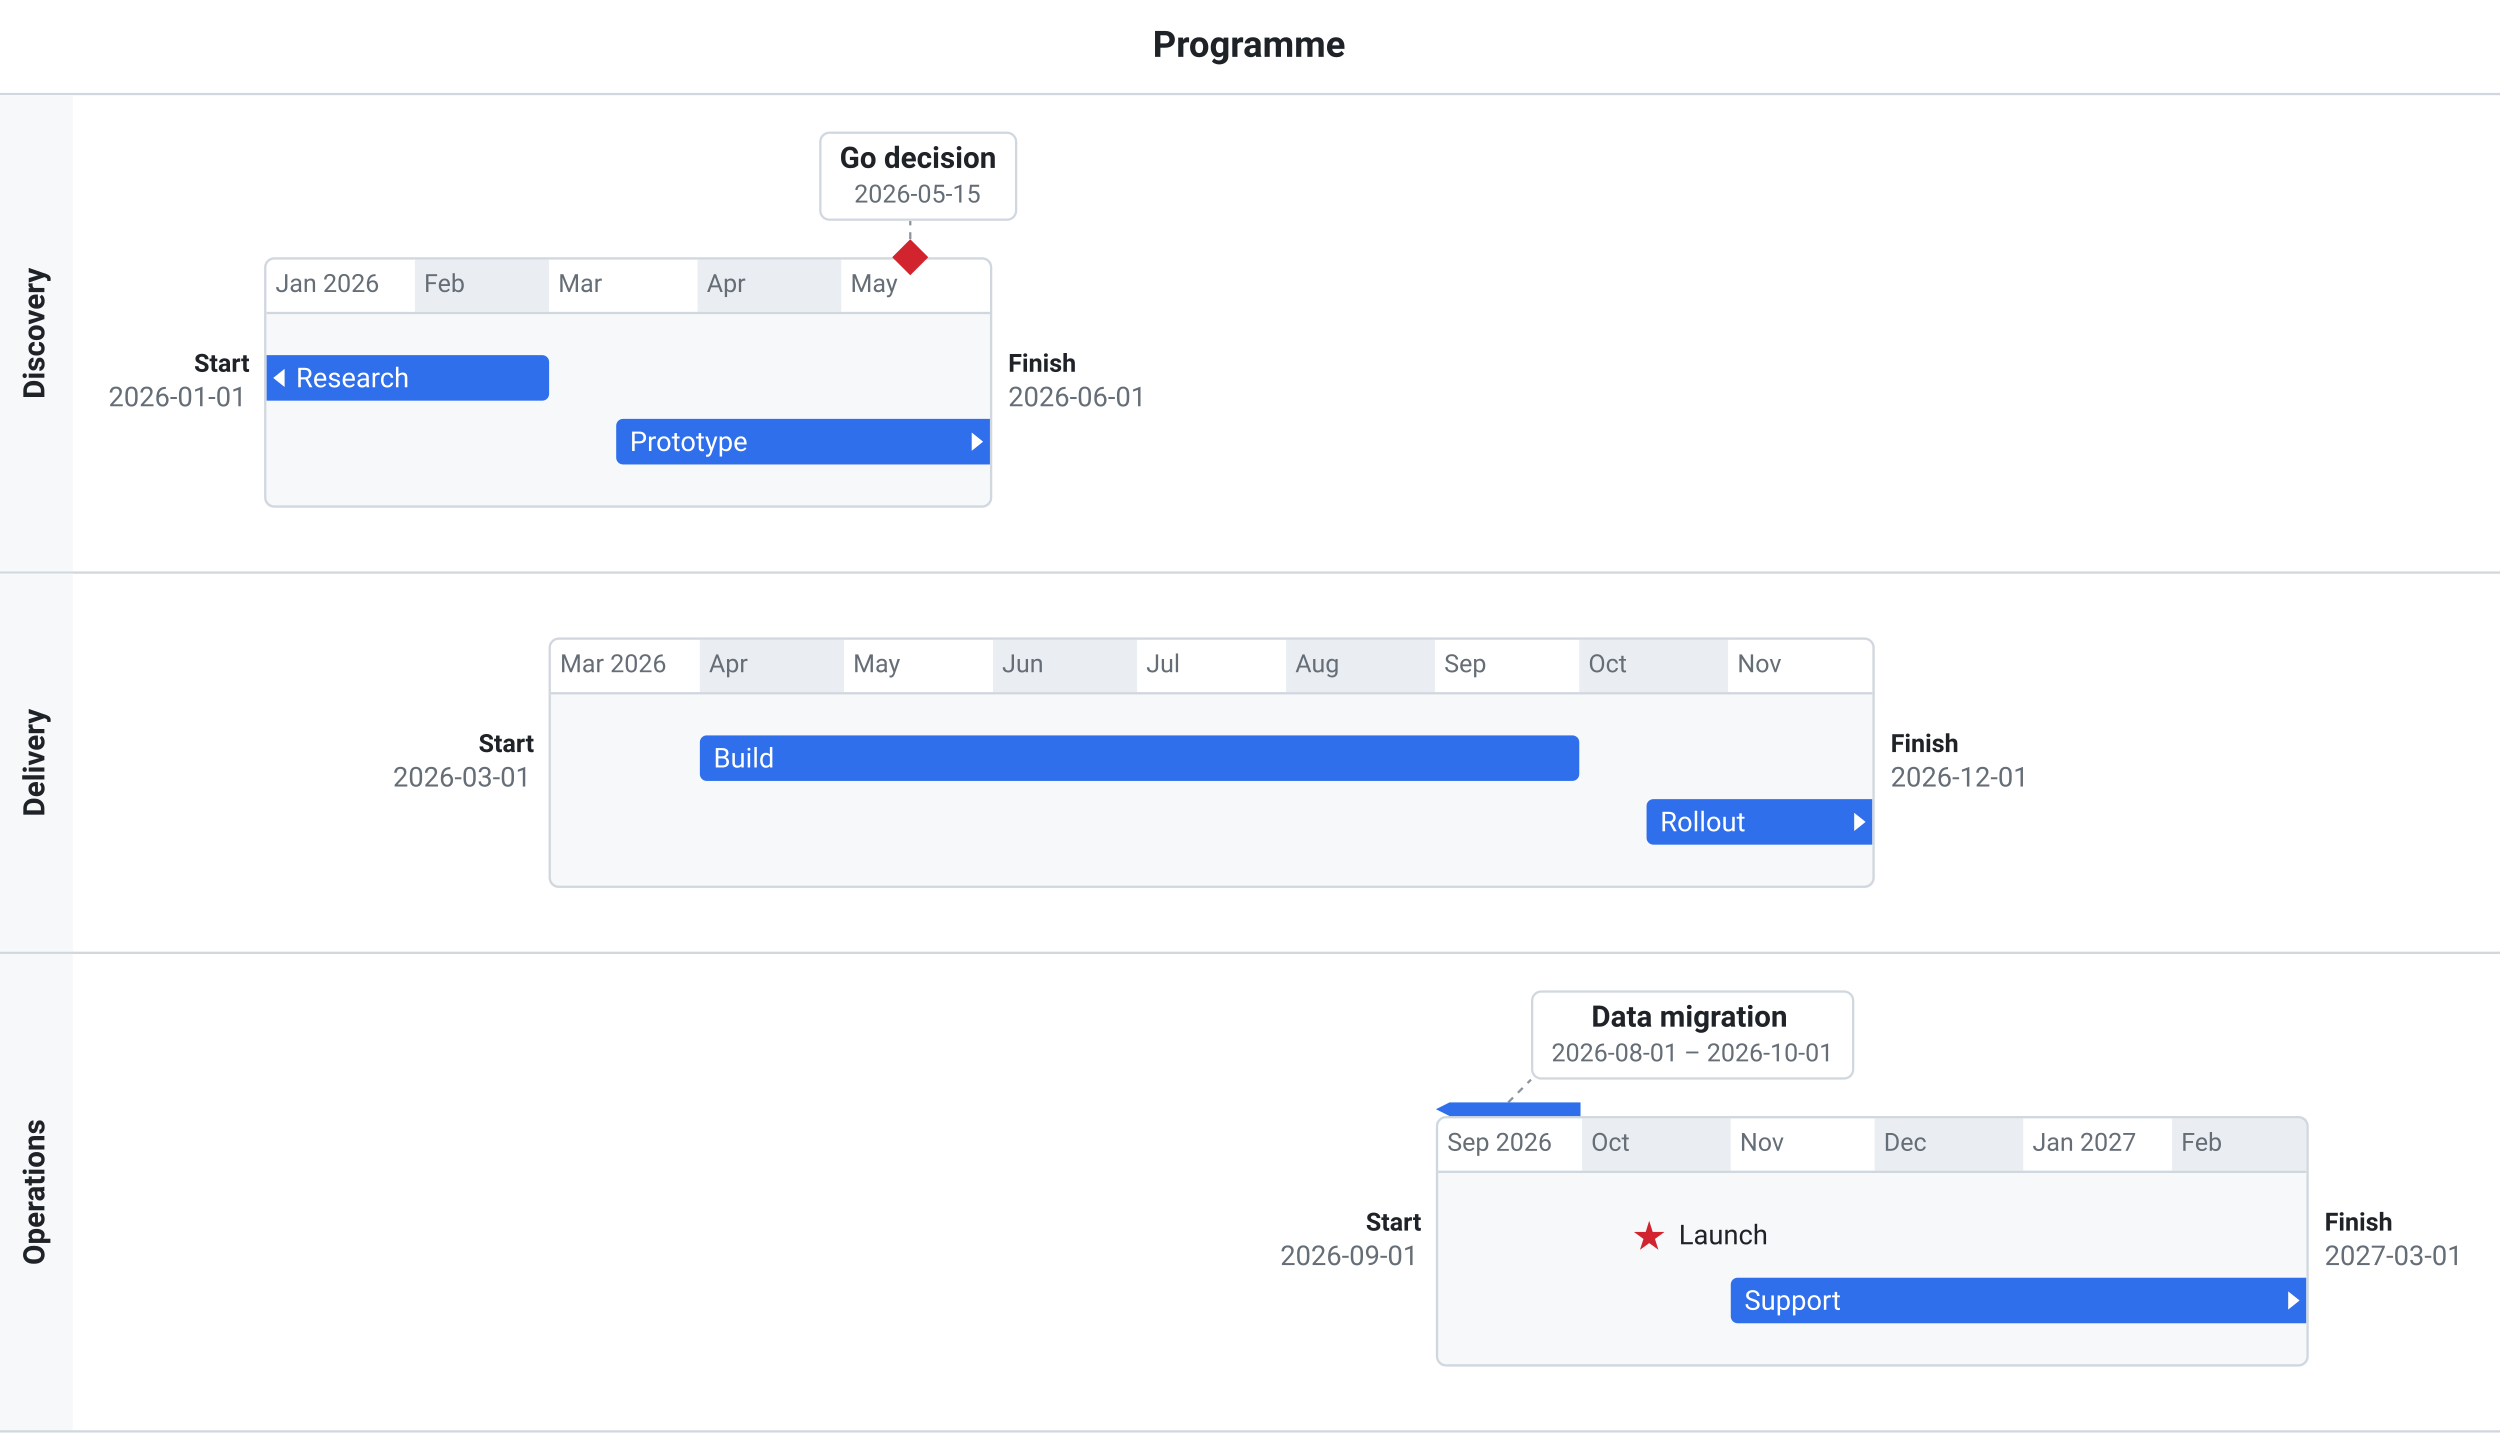
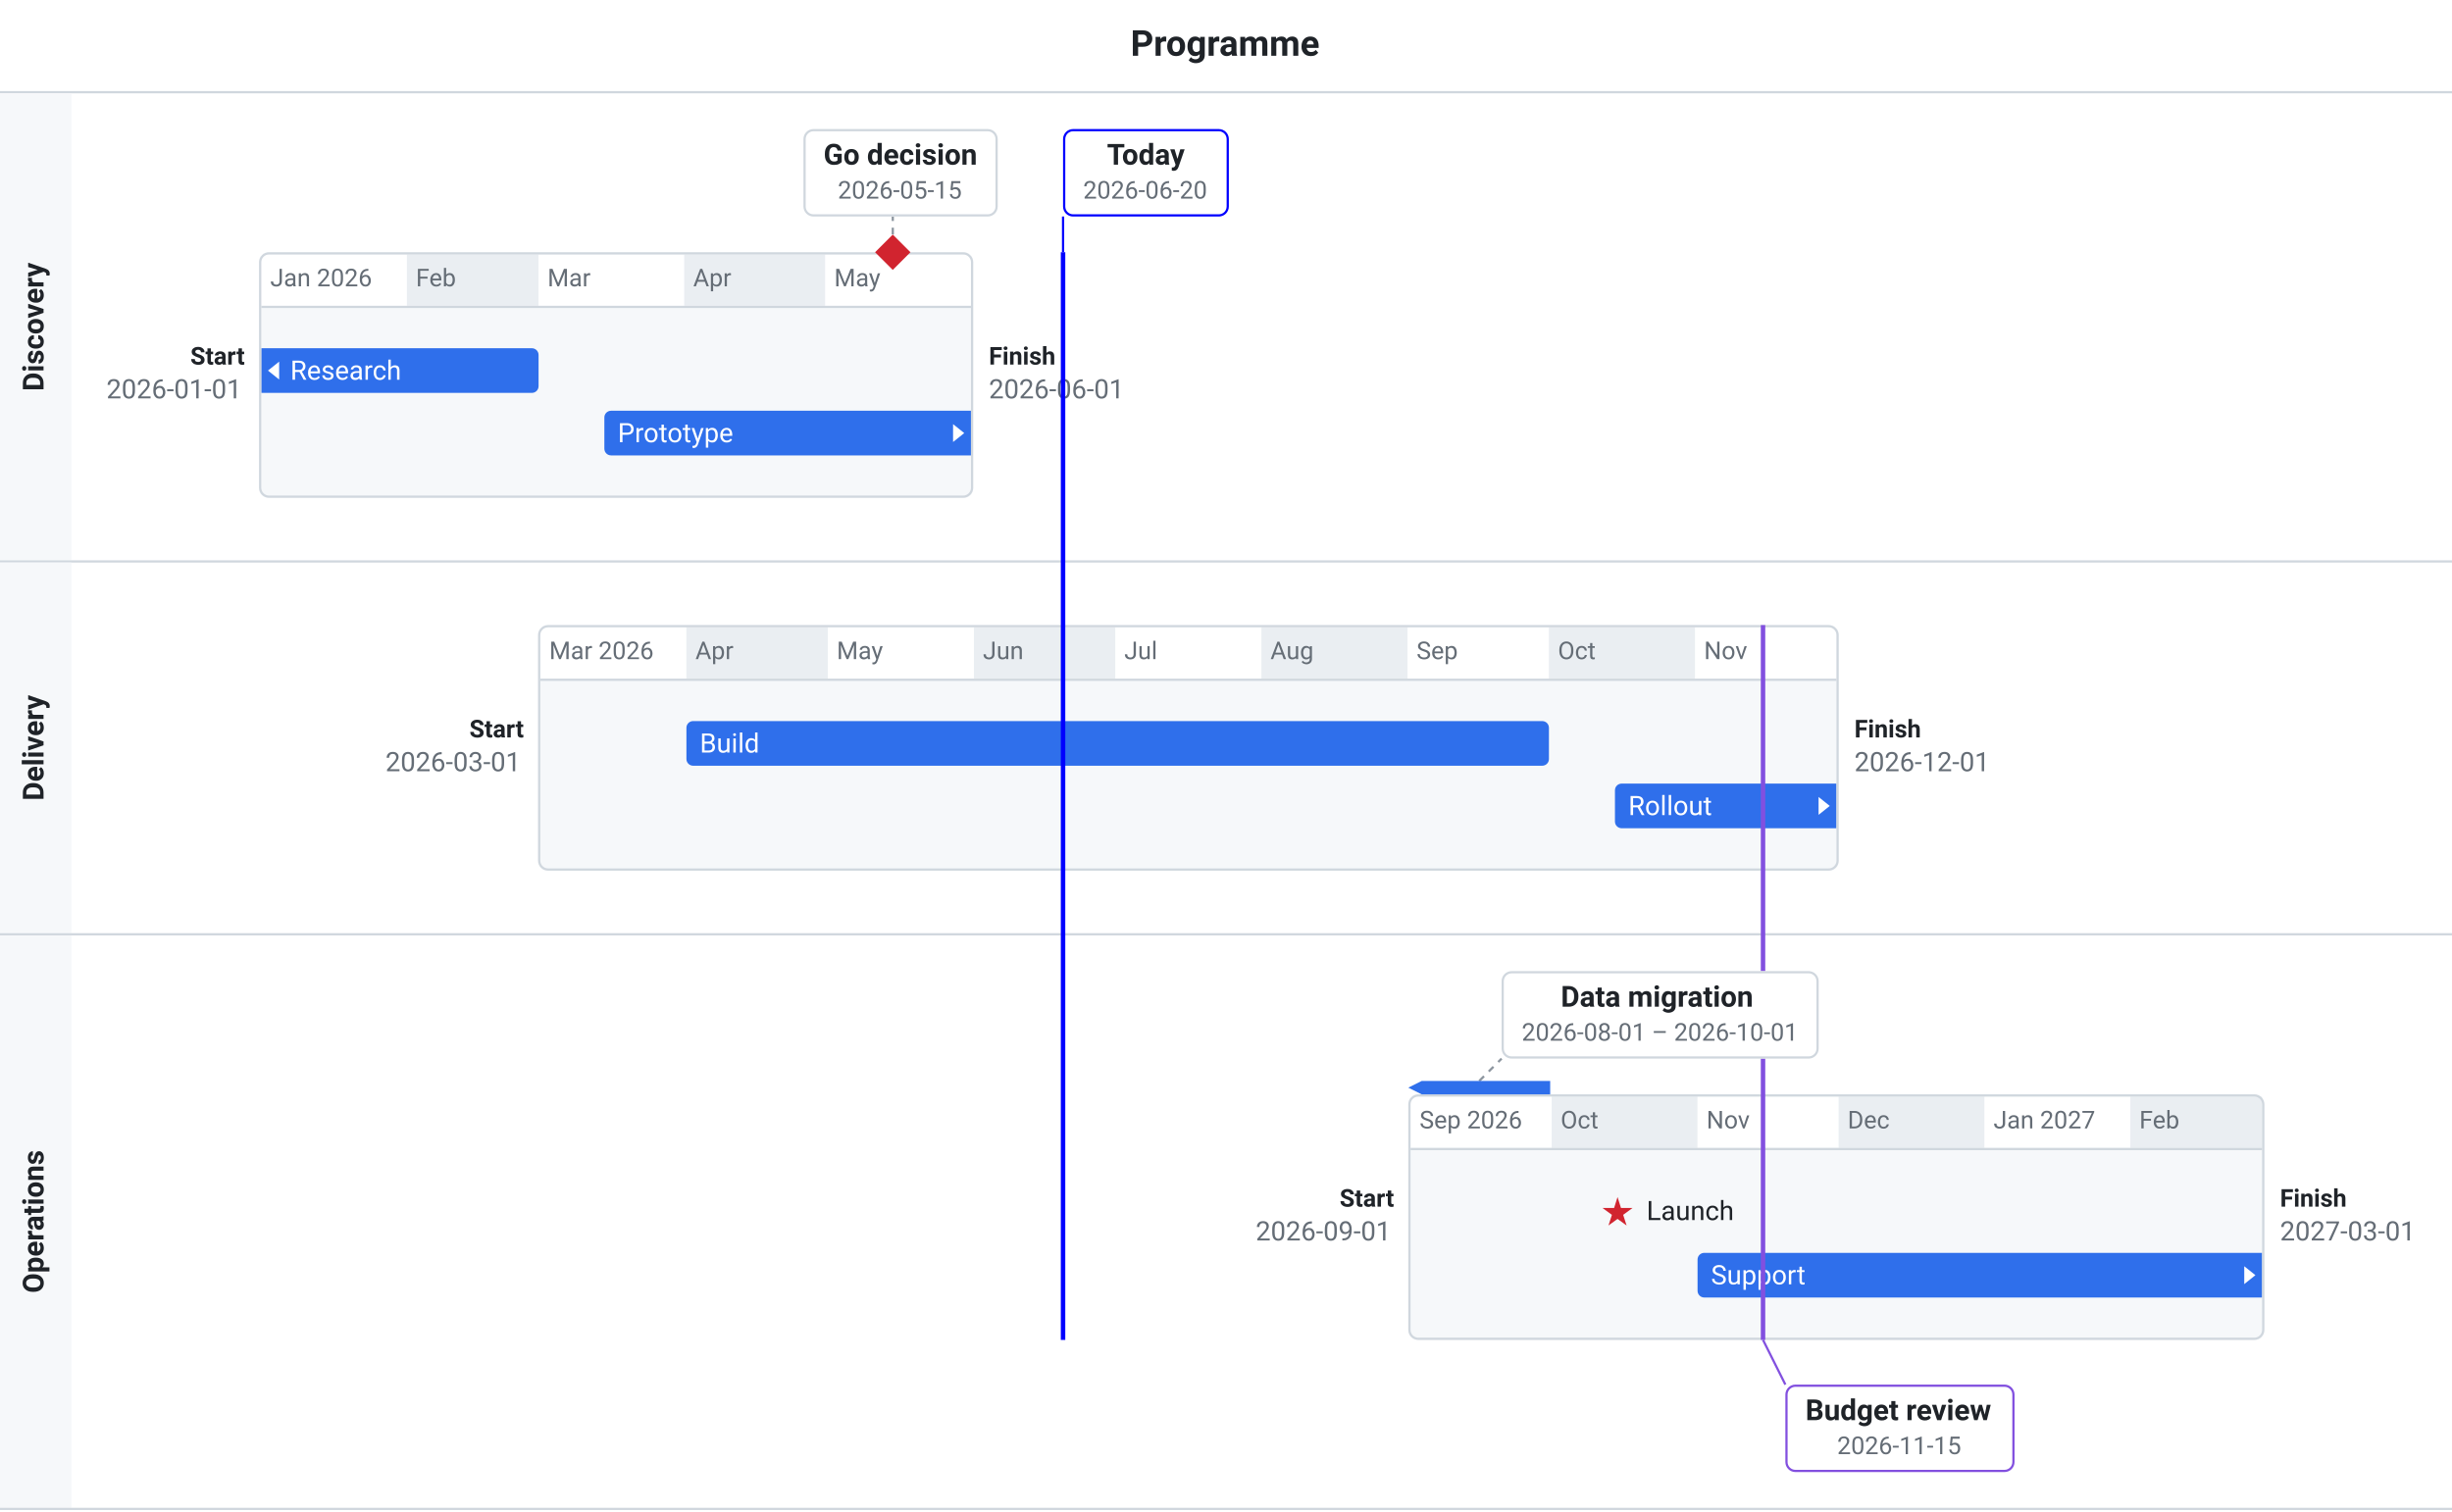
- <svg xmlns="http://www.w3.org/2000/svg" width="1098" height="630" viewBox="0 0 1098 630">
-   <rect x="0" y="0" width="1098" height="630" fill="rgb(255, 255, 255)" />
+ <svg xmlns="http://www.w3.org/2000/svg" width="1098" height="677" viewBox="0 0 1098 677">
+   <rect x="0" y="0" width="1098" height="677" fill="rgb(255, 255, 255)" />
  <text x="506.27" y="19.5" dominant-baseline="central" fill="rgb(31, 35, 40)" font-family="system-ui, -apple-system, &quot;Segoe UI&quot;, Roboto, sans-serif" font-size="16px" font-weight="600">Programme</text>
  <line x1="0" y1="41.3" x2="1098" y2="41.3" stroke="rgb(208, 215, 222)" />
  <rect x="0" y="41.8" width="32" height="209.19" fill="rgb(246, 248, 250)" />
  <clipPath id="tlv-clip-1">
    <rect x="0" y="41.8" width="32" height="209.19" rx="0" />
  </clipPath>
  <g clip-path="url(#tlv-clip-1)">
    <text x="15.05" y="146.4" text-anchor="middle" transform="rotate(-90 15.05 146.4)" dominant-baseline="central" fill="rgb(31, 35, 40)" font-family="system-ui, -apple-system, &quot;Segoe UI&quot;, Roboto, sans-serif" font-size="13px" font-weight="600">Discovery</text>
  </g>
+   <line x1="0" y1="251.48" x2="1098" y2="251.48" stroke="rgb(208, 215, 222)" />
  <rect x="116" y="112.98" width="319.8" height="110" fill="rgb(246, 248, 250)" rx="4" />
  <clipPath id="tlv-clip-2">
    <rect x="116" y="112.98" width="319.8" height="110" rx="4" />
  </clipPath>
  <g clip-path="url(#tlv-clip-2)">
    <rect x="117" y="113.98" width="65.23" height="23" fill="rgb(255, 255, 255)" />
    <rect x="182.23" y="113.98" width="58.92" height="23" fill="rgb(234, 238, 242)" />
    <rect x="241.17" y="113.98" width="65.23" height="23" fill="rgb(255, 255, 255)" />
    <rect x="306.41" y="113.98" width="63.13" height="23" fill="rgb(234, 238, 242)" />
    <rect x="369.55" y="113.98" width="65.23" height="23" fill="rgb(255, 255, 255)" />
    <line x1="117" y1="137.48" x2="434.8" y2="137.48" stroke="rgb(208, 215, 222)" />
  </g>
  <clipPath id="tlv-clip-3">
    <rect x="117" y="113.98" width="317.8" height="24" rx="0" />
  </clipPath>
  <g clip-path="url(#tlv-clip-3)">
    <text x="121" y="124.48" dominant-baseline="central" fill="rgb(101, 109, 118)" font-family="system-ui, -apple-system, &quot;Segoe UI&quot;, Roboto, sans-serif" font-size="11px">Jan 2026</text>
  </g>
  <clipPath id="tlv-clip-4">
    <rect x="117" y="113.98" width="317.8" height="24" rx="0" />
  </clipPath>
  <g clip-path="url(#tlv-clip-4)">
    <text x="186.23" y="124.48" dominant-baseline="central" fill="rgb(101, 109, 118)" font-family="system-ui, -apple-system, &quot;Segoe UI&quot;, Roboto, sans-serif" font-size="11px">Feb</text>
  </g>
  <clipPath id="tlv-clip-5">
    <rect x="117" y="113.98" width="317.8" height="24" rx="0" />
  </clipPath>
  <g clip-path="url(#tlv-clip-5)">
    <text x="245.17" y="124.48" dominant-baseline="central" fill="rgb(101, 109, 118)" font-family="system-ui, -apple-system, &quot;Segoe UI&quot;, Roboto, sans-serif" font-size="11px">Mar</text>
  </g>
  <clipPath id="tlv-clip-6">
    <rect x="117" y="113.98" width="317.8" height="24" rx="0" />
  </clipPath>
  <g clip-path="url(#tlv-clip-6)">
    <text x="310.41" y="124.48" dominant-baseline="central" fill="rgb(101, 109, 118)" font-family="system-ui, -apple-system, &quot;Segoe UI&quot;, Roboto, sans-serif" font-size="11px">Apr</text>
  </g>
  <clipPath id="tlv-clip-7">
    <rect x="117" y="113.98" width="317.8" height="24" rx="0" />
  </clipPath>
  <g clip-path="url(#tlv-clip-7)">
    <text x="373.55" y="124.48" dominant-baseline="central" fill="rgb(101, 109, 118)" font-family="system-ui, -apple-system, &quot;Segoe UI&quot;, Roboto, sans-serif" font-size="11px">May</text>
  </g>
  <path d="M117 155.98H238.17A3 3 0 0 1 241.17 158.98V172.98A3 3 0 0 1 238.17 175.98H117L117 175.98V155.98L117 155.98Z" fill="rgb(47, 111, 235)" />
  <clipPath id="tlv-clip-8">
    <rect x="117" y="155.98" width="124.17" height="20" rx="0" />
  </clipPath>
  <g clip-path="url(#tlv-clip-8)">
    <text x="130" y="165.98" dominant-baseline="central" fill="rgb(255, 255, 255)" font-family="system-ui, -apple-system, &quot;Segoe UI&quot;, Roboto, sans-serif" font-size="12px">Research</text>
  </g>
  <polygon points="125,161.98 120,165.98 125,169.98" fill="rgb(255, 255, 255)" />
  <path d="M273.63 183.98H434.78L434.78 183.98V203.98L434.78 203.98H273.63A3 3 0 0 1 270.63 200.98V186.98A3 3 0 0 1 273.63 183.98Z" fill="rgb(47, 111, 235)" />
  <clipPath id="tlv-clip-9">
    <rect x="270.63" y="183.98" width="164.16" height="20" rx="0" />
  </clipPath>
  <g clip-path="url(#tlv-clip-9)">
    <text x="276.63" y="193.98" dominant-baseline="central" fill="rgb(255, 255, 255)" font-family="system-ui, -apple-system, &quot;Segoe UI&quot;, Roboto, sans-serif" font-size="12px">Prototype</text>
  </g>
  <polygon points="426.78,189.98 431.78,193.98 426.78,197.98" fill="rgb(255, 255, 255)" />
  <rect x="116.5" y="113.48" width="318.8" height="109" fill="none" rx="4" stroke="rgb(208, 215, 222)" />
  <text x="85.23" y="159.54" dominant-baseline="central" fill="rgb(31, 35, 40)" font-family="system-ui, -apple-system, &quot;Segoe UI&quot;, Roboto, sans-serif" font-size="11px" font-weight="600">Start</text>
  <text x="47.64" y="174.34" dominant-baseline="central" fill="rgb(101, 109, 118)" font-family="system-ui, -apple-system, &quot;Segoe UI&quot;, Roboto, sans-serif" font-size="12px">2026-01-01</text>
  <text x="442.8" y="159.54" dominant-baseline="central" fill="rgb(31, 35, 40)" font-family="system-ui, -apple-system, &quot;Segoe UI&quot;, Roboto, sans-serif" font-size="11px" font-weight="600">Finish</text>
  <text x="442.8" y="174.34" dominant-baseline="central" fill="rgb(101, 109, 118)" font-family="system-ui, -apple-system, &quot;Segoe UI&quot;, Roboto, sans-serif" font-size="12px">2026-06-01</text>
-   <line x1="399.79" y1="104.98" x2="399.79" y2="96.98" stroke="rgb(140, 149, 159)" stroke-dasharray="3 3" />
-   <polygon points="399.78,105.06 407.7,112.98 399.78,120.9 391.86,112.98" fill="rgb(209, 36, 47)" />
-   <rect x="359.78" y="57.8" width="87" height="39.19" fill="rgb(255, 255, 255)" rx="4" />
-   <rect x="360.28" y="58.3" width="86" height="38.19" fill="none" rx="4" stroke="rgb(208, 215, 222)" />
+   <rect x="0" y="251.98" width="32" height="166" fill="rgb(246, 248, 250)" />
  <clipPath id="tlv-clip-10">
-     <rect x="359.78" y="57.8" width="87" height="39.19" rx="0" />
+     <rect x="0" y="251.98" width="32" height="166" rx="0" />
  </clipPath>
  <g clip-path="url(#tlv-clip-10)">
-     <text x="368.78" y="69.3" dominant-baseline="central" fill="rgb(31, 35, 40)" font-family="system-ui, -apple-system, &quot;Segoe UI&quot;, Roboto, sans-serif" font-size="13px" font-weight="600">Go decision</text>
-   </g>
+     <text x="15.05" y="334.98" text-anchor="middle" transform="rotate(-90 15.05 334.98)" dominant-baseline="central" fill="rgb(31, 35, 40)" font-family="system-ui, -apple-system, &quot;Segoe UI&quot;, Roboto, sans-serif" font-size="13px" font-weight="600">Delivery</text>
+   </g>
+   <line x1="0" y1="418.48" x2="1098" y2="418.48" stroke="rgb(208, 215, 222)" />
+   <rect x="240.95" y="279.98" width="582.42" height="110" fill="rgb(246, 248, 250)" rx="4" />
  <clipPath id="tlv-clip-11">
-     <rect x="359.78" y="57.8" width="87" height="39.19" rx="0" />
+     <rect x="240.95" y="279.98" width="582.42" height="110" rx="4" />
  </clipPath>
  <g clip-path="url(#tlv-clip-11)">
-     <text x="375.16" y="85.19" dominant-baseline="central" fill="rgb(101, 109, 118)" font-family="system-ui, -apple-system, &quot;Segoe UI&quot;, Roboto, sans-serif" font-size="11px">2026-05-15</text>
-   </g>
-   <line x1="0" y1="251.48" x2="1098" y2="251.48" stroke="rgb(208, 215, 222)" />
-   <rect x="0" y="251.98" width="32" height="166" fill="rgb(246, 248, 250)" />
-   <clipPath id="tlv-clip-12">
-     <rect x="0" y="251.98" width="32" height="166" rx="0" />
-   </clipPath>
-   <g clip-path="url(#tlv-clip-12)">
-     <text x="15.05" y="334.98" text-anchor="middle" transform="rotate(-90 15.05 334.98)" dominant-baseline="central" fill="rgb(31, 35, 40)" font-family="system-ui, -apple-system, &quot;Segoe UI&quot;, Roboto, sans-serif" font-size="13px" font-weight="600">Delivery</text>
-   </g>
-   <rect x="240.95" y="279.98" width="582.42" height="110" fill="rgb(246, 248, 250)" rx="4" />
-   <clipPath id="tlv-clip-13">
-     <rect x="240.95" y="279.98" width="582.42" height="110" rx="4" />
-   </clipPath>
-   <g clip-path="url(#tlv-clip-13)">
    <rect x="241.95" y="280.98" width="65.42" height="23" fill="rgb(255, 255, 255)" />
    <rect x="307.38" y="280.98" width="63.31" height="23" fill="rgb(234, 238, 242)" />
    <rect x="370.69" y="280.98" width="65.42" height="23" fill="rgb(255, 255, 255)" />
    <rect x="436.13" y="280.98" width="63.31" height="23" fill="rgb(234, 238, 242)" />
    <rect x="499.44" y="280.98" width="65.42" height="23" fill="rgb(255, 255, 255)" />
    <rect x="564.88" y="280.98" width="65.42" height="23" fill="rgb(234, 238, 242)" />
    <rect x="630.3" y="280.98" width="63.31" height="23" fill="rgb(255, 255, 255)" />
    <rect x="693.63" y="280.98" width="65.42" height="23" fill="rgb(234, 238, 242)" />
    <rect x="759.05" y="280.98" width="63.31" height="23" fill="rgb(255, 255, 255)" />
    <line x1="241.95" y1="304.48" x2="822.38" y2="304.48" stroke="rgb(208, 215, 222)" />
  </g>
+   <clipPath id="tlv-clip-12">
+     <rect x="241.95" y="280.98" width="580.42" height="24" rx="0" />
+   </clipPath>
+   <g clip-path="url(#tlv-clip-12)">
+     <text x="245.95" y="291.48" dominant-baseline="central" fill="rgb(101, 109, 118)" font-family="system-ui, -apple-system, &quot;Segoe UI&quot;, Roboto, sans-serif" font-size="11px">Mar 2026</text>
+   </g>
+   <clipPath id="tlv-clip-13">
+     <rect x="241.95" y="280.98" width="580.42" height="24" rx="0" />
+   </clipPath>
+   <g clip-path="url(#tlv-clip-13)">
+     <text x="311.38" y="291.48" dominant-baseline="central" fill="rgb(101, 109, 118)" font-family="system-ui, -apple-system, &quot;Segoe UI&quot;, Roboto, sans-serif" font-size="11px">Apr</text>
+   </g>
  <clipPath id="tlv-clip-14">
    <rect x="241.95" y="280.98" width="580.42" height="24" rx="0" />
  </clipPath>
  <g clip-path="url(#tlv-clip-14)">
-     <text x="245.95" y="291.48" dominant-baseline="central" fill="rgb(101, 109, 118)" font-family="system-ui, -apple-system, &quot;Segoe UI&quot;, Roboto, sans-serif" font-size="11px">Mar 2026</text>
+     <text x="374.69" y="291.48" dominant-baseline="central" fill="rgb(101, 109, 118)" font-family="system-ui, -apple-system, &quot;Segoe UI&quot;, Roboto, sans-serif" font-size="11px">May</text>
  </g>
  <clipPath id="tlv-clip-15">
    <rect x="241.95" y="280.98" width="580.42" height="24" rx="0" />
  </clipPath>
  <g clip-path="url(#tlv-clip-15)">
-     <text x="311.38" y="291.48" dominant-baseline="central" fill="rgb(101, 109, 118)" font-family="system-ui, -apple-system, &quot;Segoe UI&quot;, Roboto, sans-serif" font-size="11px">Apr</text>
+     <text x="440.13" y="291.48" dominant-baseline="central" fill="rgb(101, 109, 118)" font-family="system-ui, -apple-system, &quot;Segoe UI&quot;, Roboto, sans-serif" font-size="11px">Jun</text>
  </g>
  <clipPath id="tlv-clip-16">
    <rect x="241.95" y="280.98" width="580.42" height="24" rx="0" />
  </clipPath>
  <g clip-path="url(#tlv-clip-16)">
-     <text x="374.69" y="291.48" dominant-baseline="central" fill="rgb(101, 109, 118)" font-family="system-ui, -apple-system, &quot;Segoe UI&quot;, Roboto, sans-serif" font-size="11px">May</text>
+     <text x="503.44" y="291.48" dominant-baseline="central" fill="rgb(101, 109, 118)" font-family="system-ui, -apple-system, &quot;Segoe UI&quot;, Roboto, sans-serif" font-size="11px">Jul</text>
  </g>
  <clipPath id="tlv-clip-17">
    <rect x="241.95" y="280.98" width="580.42" height="24" rx="0" />
  </clipPath>
  <g clip-path="url(#tlv-clip-17)">
-     <text x="440.13" y="291.48" dominant-baseline="central" fill="rgb(101, 109, 118)" font-family="system-ui, -apple-system, &quot;Segoe UI&quot;, Roboto, sans-serif" font-size="11px">Jun</text>
+     <text x="568.88" y="291.48" dominant-baseline="central" fill="rgb(101, 109, 118)" font-family="system-ui, -apple-system, &quot;Segoe UI&quot;, Roboto, sans-serif" font-size="11px">Aug</text>
  </g>
  <clipPath id="tlv-clip-18">
    <rect x="241.95" y="280.98" width="580.42" height="24" rx="0" />
  </clipPath>
  <g clip-path="url(#tlv-clip-18)">
-     <text x="503.44" y="291.48" dominant-baseline="central" fill="rgb(101, 109, 118)" font-family="system-ui, -apple-system, &quot;Segoe UI&quot;, Roboto, sans-serif" font-size="11px">Jul</text>
+     <text x="634.3" y="291.48" dominant-baseline="central" fill="rgb(101, 109, 118)" font-family="system-ui, -apple-system, &quot;Segoe UI&quot;, Roboto, sans-serif" font-size="11px">Sep</text>
  </g>
  <clipPath id="tlv-clip-19">
    <rect x="241.95" y="280.98" width="580.42" height="24" rx="0" />
  </clipPath>
  <g clip-path="url(#tlv-clip-19)">
-     <text x="568.88" y="291.48" dominant-baseline="central" fill="rgb(101, 109, 118)" font-family="system-ui, -apple-system, &quot;Segoe UI&quot;, Roboto, sans-serif" font-size="11px">Aug</text>
+     <text x="697.63" y="291.48" dominant-baseline="central" fill="rgb(101, 109, 118)" font-family="system-ui, -apple-system, &quot;Segoe UI&quot;, Roboto, sans-serif" font-size="11px">Oct</text>
  </g>
  <clipPath id="tlv-clip-20">
    <rect x="241.95" y="280.98" width="580.42" height="24" rx="0" />
  </clipPath>
  <g clip-path="url(#tlv-clip-20)">
-     <text x="634.3" y="291.48" dominant-baseline="central" fill="rgb(101, 109, 118)" font-family="system-ui, -apple-system, &quot;Segoe UI&quot;, Roboto, sans-serif" font-size="11px">Sep</text>
-   </g>
+     <text x="763.05" y="291.48" dominant-baseline="central" fill="rgb(101, 109, 118)" font-family="system-ui, -apple-system, &quot;Segoe UI&quot;, Roboto, sans-serif" font-size="11px">Nov</text>
+   </g>
+   <path d="M310.38 322.98H690.61A3 3 0 0 1 693.61 325.98V339.98A3 3 0 0 1 690.61 342.98H310.38A3 3 0 0 1 307.38 339.98V325.98A3 3 0 0 1 310.38 322.98Z" fill="rgb(47, 111, 235)" />
  <clipPath id="tlv-clip-21">
-     <rect x="241.95" y="280.98" width="580.42" height="24" rx="0" />
+     <rect x="307.38" y="322.98" width="386.23" height="20" rx="0" />
  </clipPath>
  <g clip-path="url(#tlv-clip-21)">
-     <text x="697.63" y="291.48" dominant-baseline="central" fill="rgb(101, 109, 118)" font-family="system-ui, -apple-system, &quot;Segoe UI&quot;, Roboto, sans-serif" font-size="11px">Oct</text>
-   </g>
+     <text x="313.38" y="332.98" dominant-baseline="central" fill="rgb(255, 255, 255)" font-family="system-ui, -apple-system, &quot;Segoe UI&quot;, Roboto, sans-serif" font-size="12px">Build</text>
+   </g>
+   <path d="M726.17 350.98H822.36L822.36 350.98V370.98L822.36 370.98H726.17A3 3 0 0 1 723.17 367.98V353.98A3 3 0 0 1 726.17 350.98Z" fill="rgb(47, 111, 235)" />
  <clipPath id="tlv-clip-22">
-     <rect x="241.95" y="280.98" width="580.42" height="24" rx="0" />
+     <rect x="723.17" y="350.98" width="99.19" height="20" rx="0" />
  </clipPath>
  <g clip-path="url(#tlv-clip-22)">
-     <text x="763.05" y="291.48" dominant-baseline="central" fill="rgb(101, 109, 118)" font-family="system-ui, -apple-system, &quot;Segoe UI&quot;, Roboto, sans-serif" font-size="11px">Nov</text>
-   </g>
-   <path d="M310.38 322.98H690.61A3 3 0 0 1 693.61 325.98V339.98A3 3 0 0 1 690.61 342.98H310.38A3 3 0 0 1 307.38 339.98V325.98A3 3 0 0 1 310.38 322.98Z" fill="rgb(47, 111, 235)" />
-   <clipPath id="tlv-clip-23">
-     <rect x="307.38" y="322.98" width="386.23" height="20" rx="0" />
-   </clipPath>
-   <g clip-path="url(#tlv-clip-23)">
-     <text x="313.38" y="332.98" dominant-baseline="central" fill="rgb(255, 255, 255)" font-family="system-ui, -apple-system, &quot;Segoe UI&quot;, Roboto, sans-serif" font-size="12px">Build</text>
-   </g>
-   <path d="M726.17 350.98H822.36L822.36 350.98V370.98L822.36 370.98H726.17A3 3 0 0 1 723.17 367.98V353.98A3 3 0 0 1 726.17 350.98Z" fill="rgb(47, 111, 235)" />
-   <clipPath id="tlv-clip-24">
-     <rect x="723.17" y="350.98" width="99.19" height="20" rx="0" />
-   </clipPath>
-   <g clip-path="url(#tlv-clip-24)">
    <text x="729.17" y="360.98" dominant-baseline="central" fill="rgb(255, 255, 255)" font-family="system-ui, -apple-system, &quot;Segoe UI&quot;, Roboto, sans-serif" font-size="12px">Rollout</text>
  </g>
  <polygon points="814.36,356.98 819.36,360.98 814.36,364.98" fill="rgb(255, 255, 255)" />
  <rect x="241.45" y="280.48" width="581.42" height="109" fill="none" rx="4" stroke="rgb(208, 215, 222)" />
  <text x="210.19" y="326.54" dominant-baseline="central" fill="rgb(31, 35, 40)" font-family="system-ui, -apple-system, &quot;Segoe UI&quot;, Roboto, sans-serif" font-size="11px" font-weight="600">Start</text>
  <text x="172.59" y="341.34" dominant-baseline="central" fill="rgb(101, 109, 118)" font-family="system-ui, -apple-system, &quot;Segoe UI&quot;, Roboto, sans-serif" font-size="12px">2026-03-01</text>
  <text x="830.38" y="326.54" dominant-baseline="central" fill="rgb(31, 35, 40)" font-family="system-ui, -apple-system, &quot;Segoe UI&quot;, Roboto, sans-serif" font-size="11px" font-weight="600">Finish</text>
  <text x="830.38" y="341.34" dominant-baseline="central" fill="rgb(101, 109, 118)" font-family="system-ui, -apple-system, &quot;Segoe UI&quot;, Roboto, sans-serif" font-size="12px">2026-12-01</text>
-   <line x1="0" y1="418.48" x2="1098" y2="418.48" stroke="rgb(208, 215, 222)" />
-   <rect x="0" y="418.98" width="32" height="209.19" fill="rgb(246, 248, 250)" />
-   <clipPath id="tlv-clip-25">
-     <rect x="0" y="418.98" width="32" height="209.19" rx="0" />
-   </clipPath>
-   <g clip-path="url(#tlv-clip-25)">
-     <text x="15.05" y="523.58" text-anchor="middle" transform="rotate(-90 15.05 523.58)" dominant-baseline="central" fill="rgb(31, 35, 40)" font-family="system-ui, -apple-system, &quot;Segoe UI&quot;, Roboto, sans-serif" font-size="13px" font-weight="600">Operations</text>
-   </g>
+   <rect x="0" y="418.98" width="32" height="256.38" fill="rgb(246, 248, 250)" />
+   <clipPath id="tlv-clip-23">
+     <rect x="0" y="418.98" width="32" height="256.38" rx="0" />
+   </clipPath>
+   <g clip-path="url(#tlv-clip-23)">
+     <text x="15.05" y="547.17" text-anchor="middle" transform="rotate(-90 15.05 547.17)" dominant-baseline="central" fill="rgb(31, 35, 40)" font-family="system-ui, -apple-system, &quot;Segoe UI&quot;, Roboto, sans-serif" font-size="13px" font-weight="600">Operations</text>
+   </g>
+   <line x1="0" y1="675.86" x2="1098" y2="675.86" stroke="rgb(208, 215, 222)" />
  <rect x="630.64" y="490.17" width="383.34" height="110" fill="rgb(246, 248, 250)" rx="4" />
-   <clipPath id="tlv-clip-26">
+   <clipPath id="tlv-clip-24">
    <rect x="630.64" y="490.17" width="383.34" height="110" rx="4" />
  </clipPath>
-   <g clip-path="url(#tlv-clip-26)">
+   <g clip-path="url(#tlv-clip-24)">
    <rect x="631.64" y="491.17" width="63.2" height="23" fill="rgb(255, 255, 255)" />
    <rect x="694.84" y="491.17" width="65.31" height="23" fill="rgb(234, 238, 242)" />
    <rect x="760.16" y="491.17" width="63.2" height="23" fill="rgb(255, 255, 255)" />
    <rect x="823.36" y="491.17" width="65.31" height="23" fill="rgb(234, 238, 242)" />
    <rect x="888.67" y="491.17" width="65.31" height="23" fill="rgb(255, 255, 255)" />
    <rect x="953.98" y="491.17" width="58.98" height="23" fill="rgb(234, 238, 242)" />
    <line x1="631.64" y1="514.67" x2="1012.98" y2="514.67" stroke="rgb(208, 215, 222)" />
  </g>
+   <clipPath id="tlv-clip-25">
+     <rect x="631.64" y="491.17" width="381.34" height="24" rx="0" />
+   </clipPath>
+   <g clip-path="url(#tlv-clip-25)">
+     <text x="635.64" y="501.67" dominant-baseline="central" fill="rgb(101, 109, 118)" font-family="system-ui, -apple-system, &quot;Segoe UI&quot;, Roboto, sans-serif" font-size="11px">Sep 2026</text>
+   </g>
+   <clipPath id="tlv-clip-26">
+     <rect x="631.64" y="491.17" width="381.34" height="24" rx="0" />
+   </clipPath>
+   <g clip-path="url(#tlv-clip-26)">
+     <text x="698.84" y="501.67" dominant-baseline="central" fill="rgb(101, 109, 118)" font-family="system-ui, -apple-system, &quot;Segoe UI&quot;, Roboto, sans-serif" font-size="11px">Oct</text>
+   </g>
  <clipPath id="tlv-clip-27">
    <rect x="631.64" y="491.17" width="381.34" height="24" rx="0" />
  </clipPath>
  <g clip-path="url(#tlv-clip-27)">
-     <text x="635.64" y="501.67" dominant-baseline="central" fill="rgb(101, 109, 118)" font-family="system-ui, -apple-system, &quot;Segoe UI&quot;, Roboto, sans-serif" font-size="11px">Sep 2026</text>
+     <text x="764.16" y="501.67" dominant-baseline="central" fill="rgb(101, 109, 118)" font-family="system-ui, -apple-system, &quot;Segoe UI&quot;, Roboto, sans-serif" font-size="11px">Nov</text>
  </g>
  <clipPath id="tlv-clip-28">
    <rect x="631.64" y="491.17" width="381.34" height="24" rx="0" />
  </clipPath>
  <g clip-path="url(#tlv-clip-28)">
-     <text x="698.84" y="501.67" dominant-baseline="central" fill="rgb(101, 109, 118)" font-family="system-ui, -apple-system, &quot;Segoe UI&quot;, Roboto, sans-serif" font-size="11px">Oct</text>
+     <text x="827.36" y="501.67" dominant-baseline="central" fill="rgb(101, 109, 118)" font-family="system-ui, -apple-system, &quot;Segoe UI&quot;, Roboto, sans-serif" font-size="11px">Dec</text>
  </g>
  <clipPath id="tlv-clip-29">
    <rect x="631.64" y="491.17" width="381.34" height="24" rx="0" />
  </clipPath>
  <g clip-path="url(#tlv-clip-29)">
-     <text x="764.16" y="501.67" dominant-baseline="central" fill="rgb(101, 109, 118)" font-family="system-ui, -apple-system, &quot;Segoe UI&quot;, Roboto, sans-serif" font-size="11px">Nov</text>
+     <text x="892.67" y="501.67" dominant-baseline="central" fill="rgb(101, 109, 118)" font-family="system-ui, -apple-system, &quot;Segoe UI&quot;, Roboto, sans-serif" font-size="11px">Jan 2027</text>
  </g>
  <clipPath id="tlv-clip-30">
    <rect x="631.64" y="491.17" width="381.34" height="24" rx="0" />
  </clipPath>
  <g clip-path="url(#tlv-clip-30)">
-     <text x="827.36" y="501.67" dominant-baseline="central" fill="rgb(101, 109, 118)" font-family="system-ui, -apple-system, &quot;Segoe UI&quot;, Roboto, sans-serif" font-size="11px">Dec</text>
-   </g>
+     <text x="957.98" y="501.67" dominant-baseline="central" fill="rgb(101, 109, 118)" font-family="system-ui, -apple-system, &quot;Segoe UI&quot;, Roboto, sans-serif" font-size="11px">Feb</text>
+   </g>
+   <path d="M763.16 561.17H1012.97L1012.97 561.17V581.17L1012.97 581.17H763.16A3 3 0 0 1 760.16 578.17V564.17A3 3 0 0 1 763.16 561.17Z" fill="rgb(47, 111, 235)" />
  <clipPath id="tlv-clip-31">
-     <rect x="631.64" y="491.17" width="381.34" height="24" rx="0" />
+     <rect x="760.16" y="561.17" width="252.81" height="20" rx="0" />
  </clipPath>
  <g clip-path="url(#tlv-clip-31)">
-     <text x="892.67" y="501.67" dominant-baseline="central" fill="rgb(101, 109, 118)" font-family="system-ui, -apple-system, &quot;Segoe UI&quot;, Roboto, sans-serif" font-size="11px">Jan 2027</text>
-   </g>
-   <clipPath id="tlv-clip-32">
-     <rect x="631.64" y="491.17" width="381.34" height="24" rx="0" />
-   </clipPath>
-   <g clip-path="url(#tlv-clip-32)">
-     <text x="957.98" y="501.67" dominant-baseline="central" fill="rgb(101, 109, 118)" font-family="system-ui, -apple-system, &quot;Segoe UI&quot;, Roboto, sans-serif" font-size="11px">Feb</text>
-   </g>
-   <path d="M763.16 561.17H1012.97L1012.97 561.17V581.17L1012.97 581.17H763.16A3 3 0 0 1 760.16 578.17V564.17A3 3 0 0 1 763.16 561.17Z" fill="rgb(47, 111, 235)" />
-   <clipPath id="tlv-clip-33">
-     <rect x="760.16" y="561.17" width="252.81" height="20" rx="0" />
-   </clipPath>
-   <g clip-path="url(#tlv-clip-33)">
    <text x="766.16" y="571.17" dominant-baseline="central" fill="rgb(255, 255, 255)" font-family="system-ui, -apple-system, &quot;Segoe UI&quot;, Roboto, sans-serif" font-size="12px">Support</text>
  </g>
  <polygon points="1004.97,567.17 1009.97,571.17 1004.97,575.17" fill="rgb(255, 255, 255)" />
  <polygon points="724.33,536.17 725.87,541.07 731.05,541.07 726.85,544.15 728.39,548.91 724.33,545.97 720.27,548.91 721.81,544.15 717.61,541.07 722.79,541.07" fill="rgb(209, 36, 47)" />
  <text x="737.33" y="542.38" dominant-baseline="central" fill="rgb(31, 35, 40)" font-family="system-ui, -apple-system, &quot;Segoe UI&quot;, Roboto, sans-serif" font-size="12px">Launch</text>
  <rect x="631.14" y="490.67" width="382.34" height="109" fill="none" rx="4" stroke="rgb(208, 215, 222)" />
  <text x="599.88" y="536.73" dominant-baseline="central" fill="rgb(31, 35, 40)" font-family="system-ui, -apple-system, &quot;Segoe UI&quot;, Roboto, sans-serif" font-size="11px" font-weight="600">Start</text>
  <text x="562.28" y="551.52" dominant-baseline="central" fill="rgb(101, 109, 118)" font-family="system-ui, -apple-system, &quot;Segoe UI&quot;, Roboto, sans-serif" font-size="12px">2026-09-01</text>
  <text x="1020.98" y="536.73" dominant-baseline="central" fill="rgb(31, 35, 40)" font-family="system-ui, -apple-system, &quot;Segoe UI&quot;, Roboto, sans-serif" font-size="11px" font-weight="600">Finish</text>
  <text x="1020.98" y="551.52" dominant-baseline="central" fill="rgb(101, 109, 118)" font-family="system-ui, -apple-system, &quot;Segoe UI&quot;, Roboto, sans-serif" font-size="12px">2027-03-01</text>
+   <rect x="475.03" y="112.98" width="2" height="487.19" fill="rgb(0, 0, 255)" />
+   <rect x="788.48" y="279.98" width="2" height="320.19" fill="rgb(130, 80, 223)" />
+   <line x1="476.04" y1="112.98" x2="476.04" y2="96.98" stroke="rgb(0, 0, 255)" />
+   <rect x="476.03" y="57.8" width="74.25" height="39.19" fill="rgb(255, 255, 255)" rx="4" />
+   <rect x="476.53" y="58.3" width="73.25" height="38.19" fill="none" rx="4" stroke="rgb(0, 0, 255)" />
+   <clipPath id="tlv-clip-32">
+     <rect x="476.03" y="57.8" width="74.25" height="39.19" rx="0" />
+   </clipPath>
+   <g clip-path="url(#tlv-clip-32)">
+     <text x="495.7" y="69.3" dominant-baseline="central" fill="rgb(31, 35, 40)" font-family="system-ui, -apple-system, &quot;Segoe UI&quot;, Roboto, sans-serif" font-size="13px" font-weight="600">Today</text>
+   </g>
+   <clipPath id="tlv-clip-33">
+     <rect x="476.03" y="57.8" width="74.25" height="39.19" rx="0" />
+   </clipPath>
+   <g clip-path="url(#tlv-clip-33)">
+     <text x="485.03" y="85.19" dominant-baseline="central" fill="rgb(101, 109, 118)" font-family="system-ui, -apple-system, &quot;Segoe UI&quot;, Roboto, sans-serif" font-size="11px">2026-06-20</text>
+   </g>
+   <line x1="399.79" y1="104.98" x2="399.79" y2="96.98" stroke="rgb(140, 149, 159)" stroke-dasharray="3 3" />
+   <polygon points="399.78,105.06 407.7,112.98 399.78,120.9 391.86,112.98" fill="rgb(209, 36, 47)" />
+   <rect x="359.78" y="57.8" width="87" height="39.19" fill="rgb(255, 255, 255)" rx="4" />
+   <rect x="360.28" y="58.3" width="86" height="38.19" fill="none" rx="4" stroke="rgb(208, 215, 222)" />
+   <clipPath id="tlv-clip-34">
+     <rect x="359.78" y="57.8" width="87" height="39.19" rx="0" />
+   </clipPath>
+   <g clip-path="url(#tlv-clip-34)">
+     <text x="368.78" y="69.3" dominant-baseline="central" fill="rgb(31, 35, 40)" font-family="system-ui, -apple-system, &quot;Segoe UI&quot;, Roboto, sans-serif" font-size="13px" font-weight="600">Go decision</text>
+   </g>
+   <clipPath id="tlv-clip-35">
+     <rect x="359.78" y="57.8" width="87" height="39.19" rx="0" />
+   </clipPath>
+   <g clip-path="url(#tlv-clip-35)">
+     <text x="375.16" y="85.19" dominant-baseline="central" fill="rgb(101, 109, 118)" font-family="system-ui, -apple-system, &quot;Segoe UI&quot;, Roboto, sans-serif" font-size="11px">2026-05-15</text>
+   </g>
  <line x1="662.41" y1="484.17" x2="672.41" y2="474.17" stroke="rgb(140, 149, 159)" stroke-dasharray="3 3" />
  <path d="M636.64 484.17L694.17 484.17L694.17 490.17L636.64 490.17L630.64 487.17Z" fill="rgb(47, 111, 235)" />
  <rect x="672.41" y="434.98" width="142" height="39.19" fill="rgb(255, 255, 255)" rx="4" />
  <rect x="672.91" y="435.48" width="141" height="38.19" fill="none" rx="4" stroke="rgb(208, 215, 222)" />
-   <clipPath id="tlv-clip-34">
+   <clipPath id="tlv-clip-36">
    <rect x="672.41" y="434.98" width="142" height="39.19" rx="0" />
  </clipPath>
-   <g clip-path="url(#tlv-clip-34)">
+   <g clip-path="url(#tlv-clip-36)">
    <text x="698.92" y="446.48" dominant-baseline="central" fill="rgb(31, 35, 40)" font-family="system-ui, -apple-system, &quot;Segoe UI&quot;, Roboto, sans-serif" font-size="13px" font-weight="600">Data migration</text>
  </g>
-   <clipPath id="tlv-clip-35">
+   <clipPath id="tlv-clip-37">
    <rect x="672.41" y="434.98" width="142" height="39.19" rx="0" />
  </clipPath>
-   <g clip-path="url(#tlv-clip-35)">
+   <g clip-path="url(#tlv-clip-37)">
    <text x="681.41" y="462.38" dominant-baseline="central" fill="rgb(101, 109, 118)" font-family="system-ui, -apple-system, &quot;Segoe UI&quot;, Roboto, sans-serif" font-size="11px">2026-08-01 – 2026-10-01</text>
  </g>
-   <line x1="0" y1="628.67" x2="1098" y2="628.67" stroke="rgb(208, 215, 222)" />
+   <line x1="789.48" y1="600.17" x2="799.48" y2="620.17" stroke="rgb(130, 80, 223)" />
+   <rect x="799.48" y="620.17" width="102.63" height="39.19" fill="rgb(255, 255, 255)" rx="4" />
+   <rect x="799.98" y="620.67" width="101.63" height="38.19" fill="none" rx="4" stroke="rgb(130, 80, 223)" />
+   <clipPath id="tlv-clip-38">
+     <rect x="799.48" y="620.17" width="102.63" height="39.19" rx="0" />
+   </clipPath>
+   <g clip-path="url(#tlv-clip-38)">
+     <text x="808.48" y="631.67" dominant-baseline="central" fill="rgb(31, 35, 40)" font-family="system-ui, -apple-system, &quot;Segoe UI&quot;, Roboto, sans-serif" font-size="13px" font-weight="600">Budget review</text>
+   </g>
+   <clipPath id="tlv-clip-39">
+     <rect x="799.48" y="620.17" width="102.63" height="39.19" rx="0" />
+   </clipPath>
+   <g clip-path="url(#tlv-clip-39)">
+     <text x="822.67" y="647.56" dominant-baseline="central" fill="rgb(101, 109, 118)" font-family="system-ui, -apple-system, &quot;Segoe UI&quot;, Roboto, sans-serif" font-size="11px">2026-11-15</text>
+   </g>
</svg>
